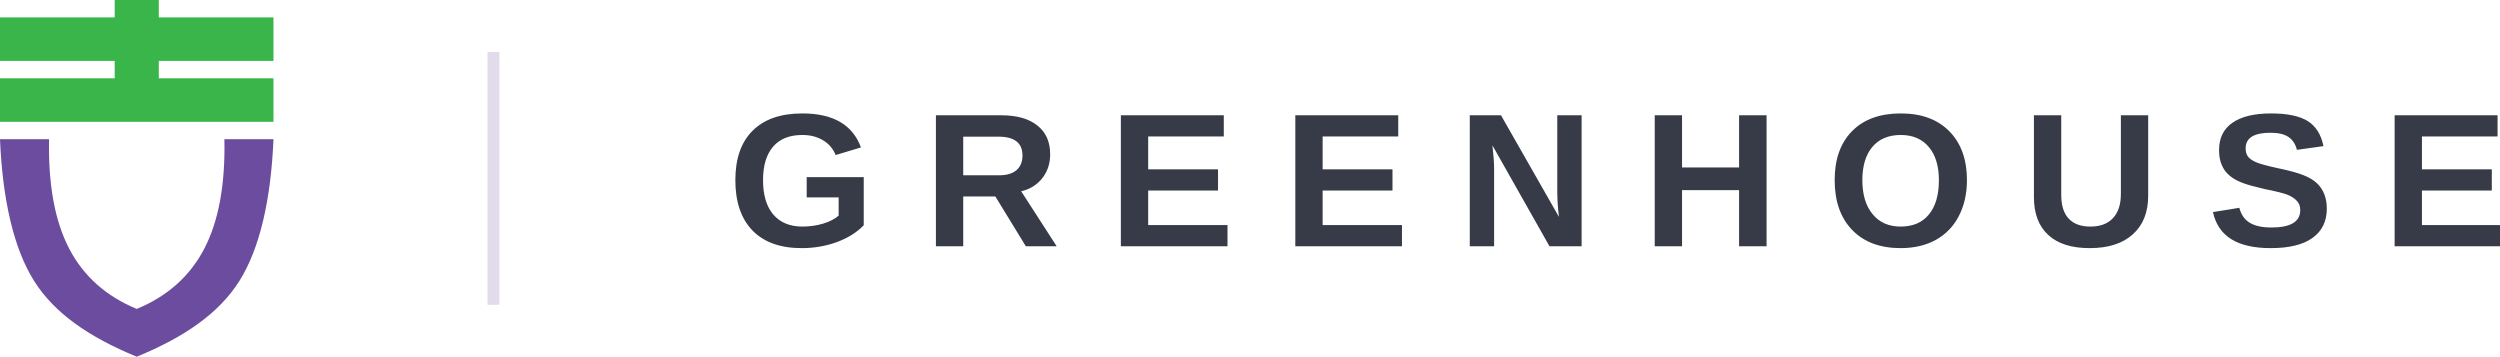
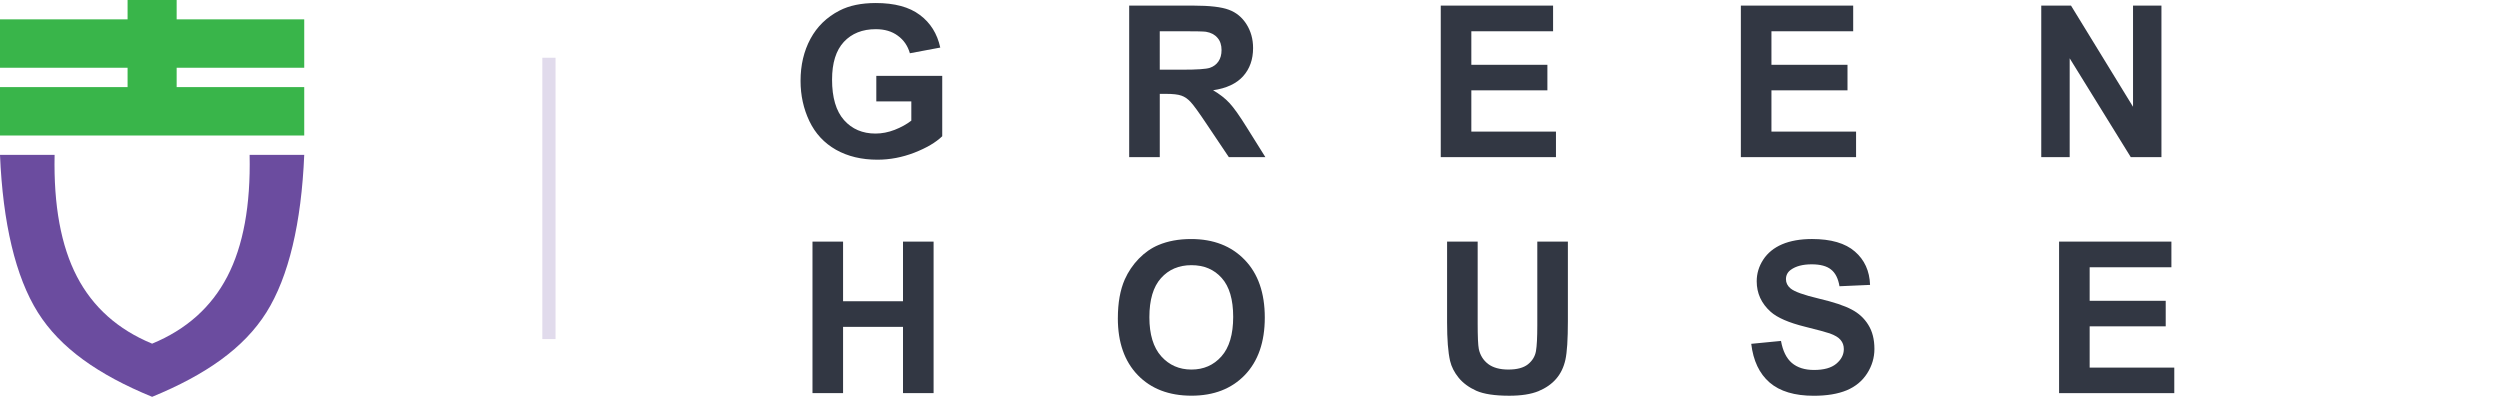
- <svg xmlns="http://www.w3.org/2000/svg" width="210.252" height="30" viewBox="0 0 210.252 30" version="1.1" id="svg18">
+ <svg xmlns="http://www.w3.org/2000/svg" width="189px" height="30px" viewBox="0 0 189 30" version="1.1" id="svg18">
  <defs id="defs6" />
-   <g id="Design" style="fill:none;fill-rule:evenodd;stroke:none;stroke-width:1">
-     <g id="g4541">
-       <g transform="translate(-35,-84.25)" id="04-Dashboard">
-         <text id="text3696" y="104.959" x="96.189" style="font-style:normal;font-weight:normal;font-size:40px;line-height:1.25;font-family:sans-serif;letter-spacing:0px;word-spacing:0px;fill:#323743;fill-opacity:0.976;stroke:none" xml:space="preserve">
-           <tspan style="font-style:normal;font-variant:normal;font-weight:bold;font-stretch:normal;font-size:16px;font-family:Arial;-inkscape-font-specification:'Arial, Bold';font-variant-ligatures:normal;font-variant-caps:normal;font-variant-numeric:normal;font-feature-settings:normal;text-align:start;letter-spacing:4px;writing-mode:lr-tb;text-anchor:start;fill:#323743;fill-opacity:0.976" y="104.959" x="96.189" id="tspan3694">GREENHOUSE</tspan>
-         </text>
+   <text xml:space="preserve" style="font-style:normal;font-weight:normal;font-size:40px;line-height:25px;font-family:sans-serif;letter-spacing:0px;word-spacing:0px;fill:#000000;fill-opacity:1;stroke:none" x="122.456" y="18.671" id="text4531">
+     <tspan id="tspan4529" x="122.456" y="41.562" />
+   </text>
+   <g id="g4520">
+     <g fill="none" fill-rule="evenodd" stroke="none" stroke-width="1" id="Design">
+       <g transform="translate(-35, -37)" id="04-Dashboard">
+         <g transform="translate(16, 37)" id="Sidebar">
+           <g transform="translate(19, 0)" id="Header">
+             <g id="Product-Logo">
+               <path style="opacity:0.2;fill:#6b4c9f" d="m 41,4.366 h 1 V 25.634 h -1 z" id="Line" />
+               <g id="Logo">
+                 <path fill="#39B54A" id="Combined-Shape" d="M9.645,6.585 L9.645,5.122 L0,5.122 L0,1.463 L9.645,1.463 L9.645,0 L13.355,0 L13.355,1.463 L23,1.463 L23,5.122 L13.355,5.122 L13.355,6.585 L23,6.585 L23,10.244 L0,10.244 L0,6.585 L9.645,6.585 Z" />
+                 <path fill="#6B4C9F" id="Shape" d="M23,11.707 C22.786,16.841 21.832,20.923 20.138,23.619 C18.443,26.316 15.56,28.332 11.5,30 C7.44,28.332 4.556,26.316 2.862,23.619 C1.168,20.923 0.214,16.841 0,11.707 L4.128,11.707 C4.048,15.524 4.611,18.592 5.817,20.909 C7.023,23.227 8.922,24.917 11.5,25.98 C14.078,24.917 15.977,23.227 17.183,20.909 C18.389,18.592 18.952,15.524 18.871,11.707 L23,11.707 Z" />
+               </g>
+             </g>
+           </g>
+         </g>
      </g>
-       <rect id="Line" x="41" y="4.366" width="1" height="21.268" style="opacity:0.2;fill:#6b4c9f" />
-       <g id="Logo">
-         <path d="M 9.645,6.585 V 5.122 H 0 V 1.463 H 9.645 V 0 H 13.355 V 1.463 H 23 V 5.122 H 13.355 V 6.585 H 23 V 10.244 H 0 V 6.585 Z" id="Combined-Shape" style="fill:#39b54a" />
-         <path d="m 23,11.707 c -0.214,5.133 -1.168,9.216 -2.862,11.912 C 18.443,26.316 15.56,28.332 11.5,30 7.44,28.332 4.556,26.316 2.862,23.619 1.168,20.923 0.214,16.841 0,11.707 h 4.128 c -0.08,3.817 0.483,6.885 1.689,9.202 1.207,2.318 3.105,4.008 5.683,5.071 2.578,-1.063 4.477,-2.753 5.683,-5.071 1.206,-2.317 1.769,-5.385 1.689,-9.202 z" id="Shape" style="fill:#6b4c9f" />
+     </g>
+     <g id="g4504">
+       <g aria-label="GREEN" style="font-style:normal;font-weight:normal;font-size:40px;line-height:25px;font-family:sans-serif;letter-spacing:0px;word-spacing:0px;fill:#323743;fill-opacity:1;stroke:none" id="text4535">
+         <path d="M 66.249,7.666 V 5.737 h 4.984 v 4.563 q -0.727,0.703 -2.109,1.242 -1.375,0.531 -2.789,0.531 -1.797,0 -3.133,-0.75 -1.336,-0.758 -2.008,-2.156 -0.672,-1.406 -0.672,-3.055 0,-1.789 0.75,-3.18 0.75,-1.391 2.195,-2.133 1.102,-0.57 2.742,-0.57 2.133,0 3.328,0.898 1.203,0.891 1.547,2.469 l -2.297,0.43 q -0.242,-0.844 -0.914,-1.328 -0.664,-0.492 -1.664,-0.492 -1.516,0 -2.414,0.961 -0.891,0.961 -0.891,2.852 0,2.039 0.906,3.062 0.906,1.016 2.375,1.016 0.727,0 1.453,-0.281 0.734,-0.289 1.258,-0.695 v -1.453 z" style="font-style:normal;font-variant:normal;font-weight:bold;font-stretch:normal;font-size:16px;line-height:0px;font-family:Arial;-inkscape-font-specification:'Arial Bold';letter-spacing:12px;word-spacing:0px;fill:#323743;fill-opacity:1" id="path4523" />
+         <path d="M 85.366,11.877 V 0.424 h 4.867 q 1.836,0 2.664,0.312 0.836,0.305 1.336,1.094 0.5,0.789 0.5,1.805 0,1.289 -0.758,2.133 -0.758,0.836 -2.266,1.055 0.75,0.438 1.234,0.961 0.492,0.523 1.32,1.859 l 1.398,2.234 H 92.898 L 91.226,9.385 Q 90.335,8.049 90.007,7.705 89.679,7.354 89.312,7.229 88.944,7.096 88.148,7.096 h -0.469 v 4.781 z m 2.312,-6.609 h 1.711 q 1.664,0 2.078,-0.141 0.414,-0.141 0.648,-0.484 0.234,-0.344 0.234,-0.859 0,-0.578 -0.312,-0.93 -0.305,-0.359 -0.867,-0.453 -0.281,-0.039 -1.688,-0.039 h -1.805 z" style="font-style:normal;font-variant:normal;font-weight:bold;font-stretch:normal;font-size:16px;line-height:0px;font-family:Arial;-inkscape-font-specification:'Arial Bold';letter-spacing:12px;word-spacing:0px;fill:#323743;fill-opacity:1" id="path4525" />
+         <path d="M 108.921,11.877 V 0.424 h 8.492 V 2.362 h -6.18 v 2.539 h 5.75 v 1.93 h -5.75 v 3.117 h 6.398 v 1.93 z" style="font-style:normal;font-variant:normal;font-weight:bold;font-stretch:normal;font-size:16px;line-height:0px;font-family:Arial;-inkscape-font-specification:'Arial Bold';letter-spacing:12px;word-spacing:0px;fill:#323743;fill-opacity:1" id="path4527" />
+         <path d="M 131.609,11.877 V 0.424 h 8.492 V 2.362 h -6.18 v 2.539 h 5.75 v 1.93 h -5.75 v 3.117 h 6.398 v 1.93 z" style="font-style:normal;font-variant:normal;font-weight:bold;font-stretch:normal;font-size:16px;line-height:0px;font-family:Arial;-inkscape-font-specification:'Arial Bold';letter-spacing:12px;word-spacing:0px;fill:#323743;fill-opacity:1" id="path4529" />
+         <path d="M 154.319,11.877 V 0.424 h 2.25 l 4.688,7.648 V 0.424 h 2.148 V 11.877 h -2.32 l -4.617,-7.469 v 7.469 z" style="font-style:normal;font-variant:normal;font-weight:bold;font-stretch:normal;font-size:16px;line-height:0px;font-family:Arial;-inkscape-font-specification:'Arial Bold';letter-spacing:12px;word-spacing:0px;fill:#323743;fill-opacity:1" id="path4531" />
+       </g>
+       <g aria-label="HOUSE" style="font-style:normal;font-weight:normal;font-size:40px;line-height:25px;font-family:sans-serif;letter-spacing:0px;word-spacing:0px;fill:#323743;fill-opacity:1;stroke:none" id="text4535-9">
+         <path d="M 61.424,29.719 V 18.266 h 2.312 v 4.508 h 4.531 v -4.508 h 2.312 v 11.453 h -2.312 V 24.711 h -4.531 v 5.008 z" style="font-style:normal;font-variant:normal;font-weight:bold;font-stretch:normal;font-size:16px;line-height:0px;font-family:Arial;-inkscape-font-specification:'Arial Bold';letter-spacing:12px;word-spacing:0px;fill:#323743;fill-opacity:1" id="path4534" />
+         <path d="m 84.51,24.063 q 0,-1.75 0.523,-2.938 0.391,-0.875 1.062,-1.57 0.68,-0.695 1.484,-1.031 1.07,-0.453 2.469,-0.453 2.531,0 4.047,1.57 1.523,1.57 1.523,4.367 0,2.773 -1.508,4.344 -1.508,1.562 -4.031,1.562 -2.555,0 -4.062,-1.555 -1.508,-1.562 -1.508,-4.297 z m 2.383,-0.078 q 0,1.945 0.898,2.953 0.898,1 2.281,1 1.383,0 2.266,-0.992 0.891,-1 0.891,-2.992 0,-1.969 -0.867,-2.938 -0.859,-0.969 -2.289,-0.969 -1.43,0 -2.305,0.984 -0.875,0.977 -0.875,2.953 z" style="font-style:normal;font-variant:normal;font-weight:bold;font-stretch:normal;font-size:16px;line-height:0px;font-family:Arial;-inkscape-font-specification:'Arial Bold';letter-spacing:12px;word-spacing:0px;fill:#323743;fill-opacity:1" id="path4536" />
+         <path d="m 109.4,18.266 h 2.312 v 6.203 q 0,1.477 0.086,1.914 0.148,0.703 0.703,1.133 0.562,0.422 1.531,0.422 0.984,0 1.484,-0.398 0.5,-0.406 0.602,-0.992 0.102,-0.586 0.102,-1.945 v -6.336 h 2.312 v 6.016 q 0,2.062 -0.188,2.914 -0.188,0.852 -0.695,1.438 -0.5,0.586 -1.344,0.938 -0.844,0.344 -2.203,0.344 -1.641,0 -2.492,-0.375 -0.844,-0.383 -1.336,-0.984 -0.492,-0.609 -0.648,-1.273 -0.227,-0.984 -0.227,-2.906 z" style="font-style:normal;font-variant:normal;font-weight:bold;font-stretch:normal;font-size:16px;line-height:0px;font-family:Arial;-inkscape-font-specification:'Arial Bold';letter-spacing:12px;word-spacing:0px;fill:#323743;fill-opacity:1" id="path4538" />
+         <path d="m 132.393,25.993 2.25,-0.219 q 0.203,1.133 0.82,1.664 0.625,0.531 1.68,0.531 1.117,0 1.68,-0.469 0.57,-0.477 0.57,-1.109 0,-0.406 -0.242,-0.688 -0.234,-0.289 -0.828,-0.5 -0.406,-0.141 -1.852,-0.5 -1.859,-0.461 -2.609,-1.133 -1.055,-0.945 -1.055,-2.305 0,-0.875 0.492,-1.633 0.5,-0.766 1.43,-1.164 0.938,-0.398 2.258,-0.398 2.156,0 3.242,0.945 1.094,0.945 1.148,2.523 l -2.312,0.102 q -0.148,-0.883 -0.641,-1.266 -0.484,-0.391 -1.461,-0.391 -1.008,0 -1.578,0.414 -0.367,0.266 -0.367,0.711 0,0.406 0.344,0.695 0.438,0.367 2.125,0.766 1.688,0.398 2.492,0.828 0.812,0.422 1.266,1.164 0.461,0.734 0.461,1.82 0,0.984 -0.547,1.844 -0.547,0.859 -1.547,1.281 -1,0.414 -2.492,0.414 -2.172,0 -3.336,-1 -1.164,-1.008 -1.391,-2.93 z" style="font-style:normal;font-variant:normal;font-weight:bold;font-stretch:normal;font-size:16px;line-height:0px;font-family:Arial;-inkscape-font-specification:'Arial Bold';letter-spacing:12px;word-spacing:0px;fill:#323743;fill-opacity:1" id="path4540" />
+         <path d="M 155.666,29.719 V 18.266 h 8.492 v 1.938 h -6.18 v 2.539 h 5.75 v 1.93 h -5.75 v 3.117 h 6.398 v 1.93 z" style="font-style:normal;font-variant:normal;font-weight:bold;font-stretch:normal;font-size:16px;line-height:0px;font-family:Arial;-inkscape-font-specification:'Arial Bold';letter-spacing:12px;word-spacing:0px;fill:#323743;fill-opacity:1" id="path4542" />
      </g>
    </g>
  </g>
</svg>
